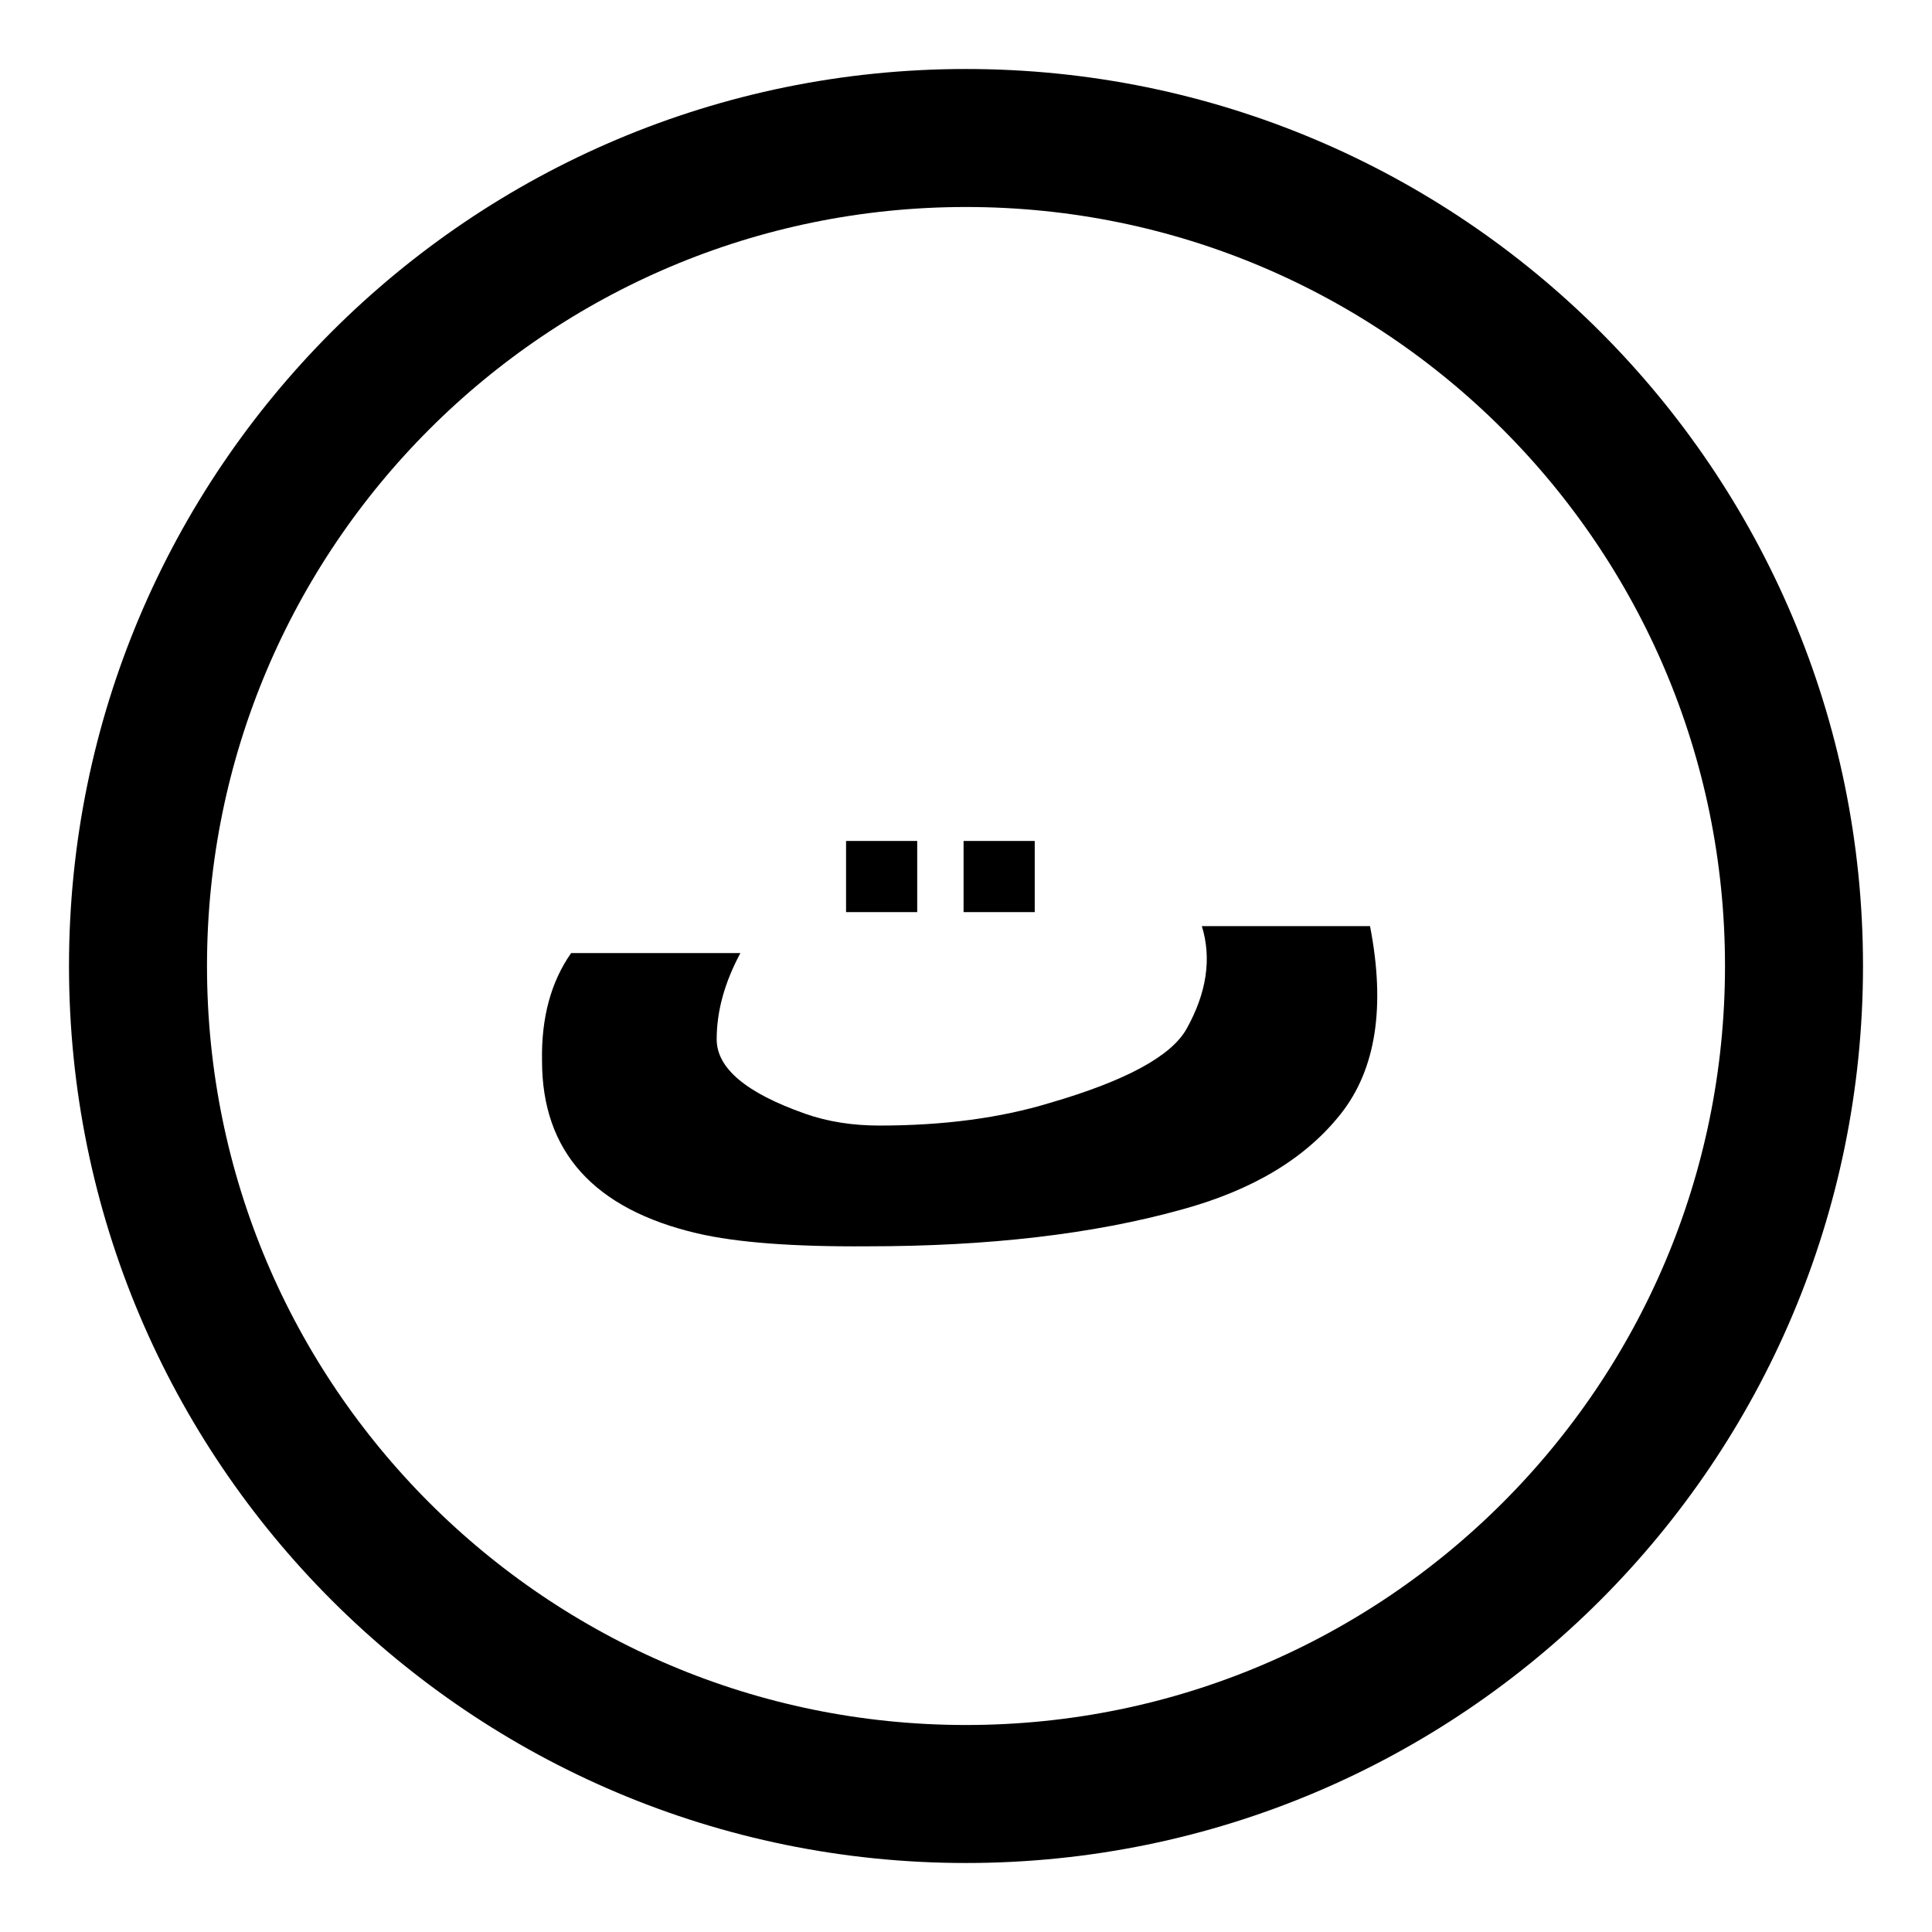
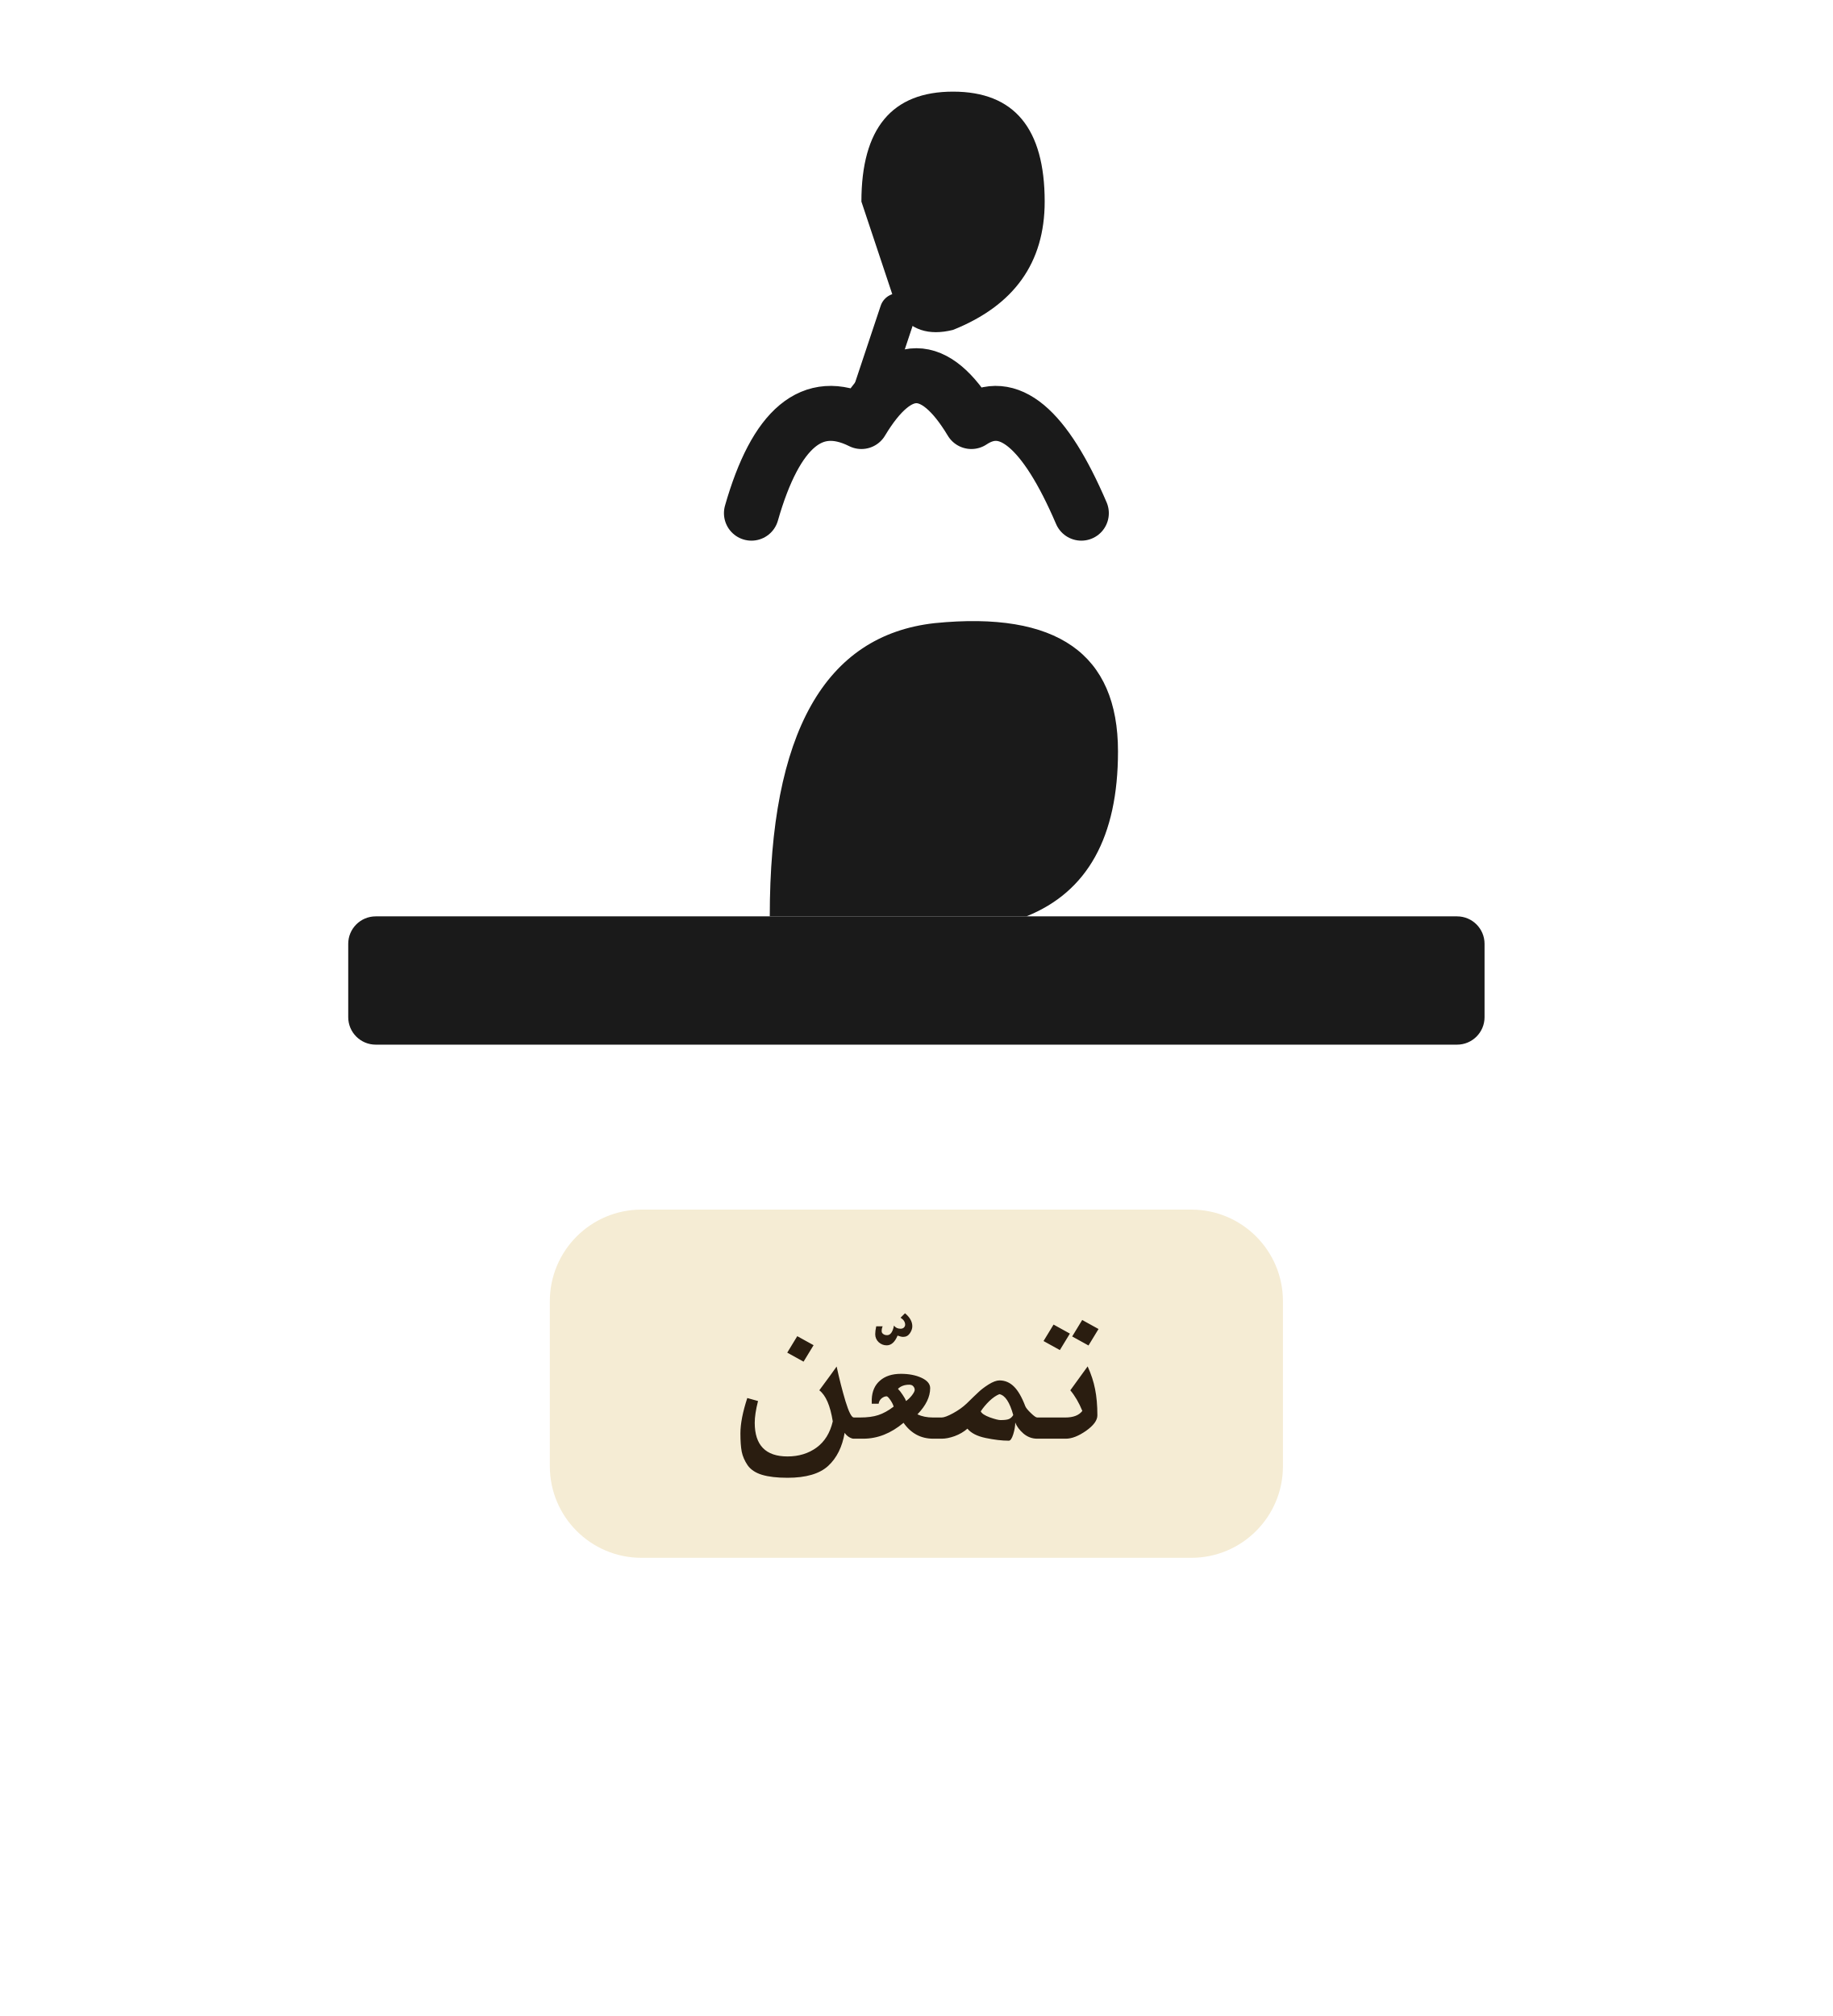
- <svg xmlns="http://www.w3.org/2000/svg" viewBox="0 0 28 28" fill="none" aria-hidden="true">
-   <circle cx="14" cy="14" r="12" stroke="currentColor" stroke-width="2" fill="none" />
-   <text x="14" y="18" font-size="14" font-weight="bold" fill="currentColor" text-anchor="middle" font-family="sans-serif">ت</text>
+ <svg xmlns="http://www.w3.org/2000/svg" viewBox="0 0 200 220" fill="none" aria-hidden="true">
+   <path d="M94 22 Q94 10 104 10 Q114 10 114 22 Q114 32 104 36 Q100 37 98 34" fill="#1a1a1a" stroke="none" />
+   <path d="M82 56 Q86 42 94 46 Q100 36 106 46 Q112 42 118 56" fill="none" stroke="#1a1a1a" stroke-width="6" stroke-linecap="round" stroke-linejoin="round" />
+   <path d="M98 34 Q96 40 94 46" fill="none" stroke="#1a1a1a" stroke-width="4" stroke-linecap="round" />
+   <path d="M84 100 Q84 70 102 68 Q122 66 122 82 Q122 96 112 100" fill="#1a1a1a" stroke="none" />
+   <rect x="38" y="100" width="124" height="14" rx="3" fill="#1a1a1a" />
+   <rect x="60" y="132" width="80" height="38" rx="10" fill="#F5ECD4" />
+   <text x="100" y="157" font-size="22" font-weight="700" fill="#2A1D10" text-anchor="middle" font-family="Amiri, serif" direction="rtl" xml:lang="ar">تمعّن</text>
</svg>
